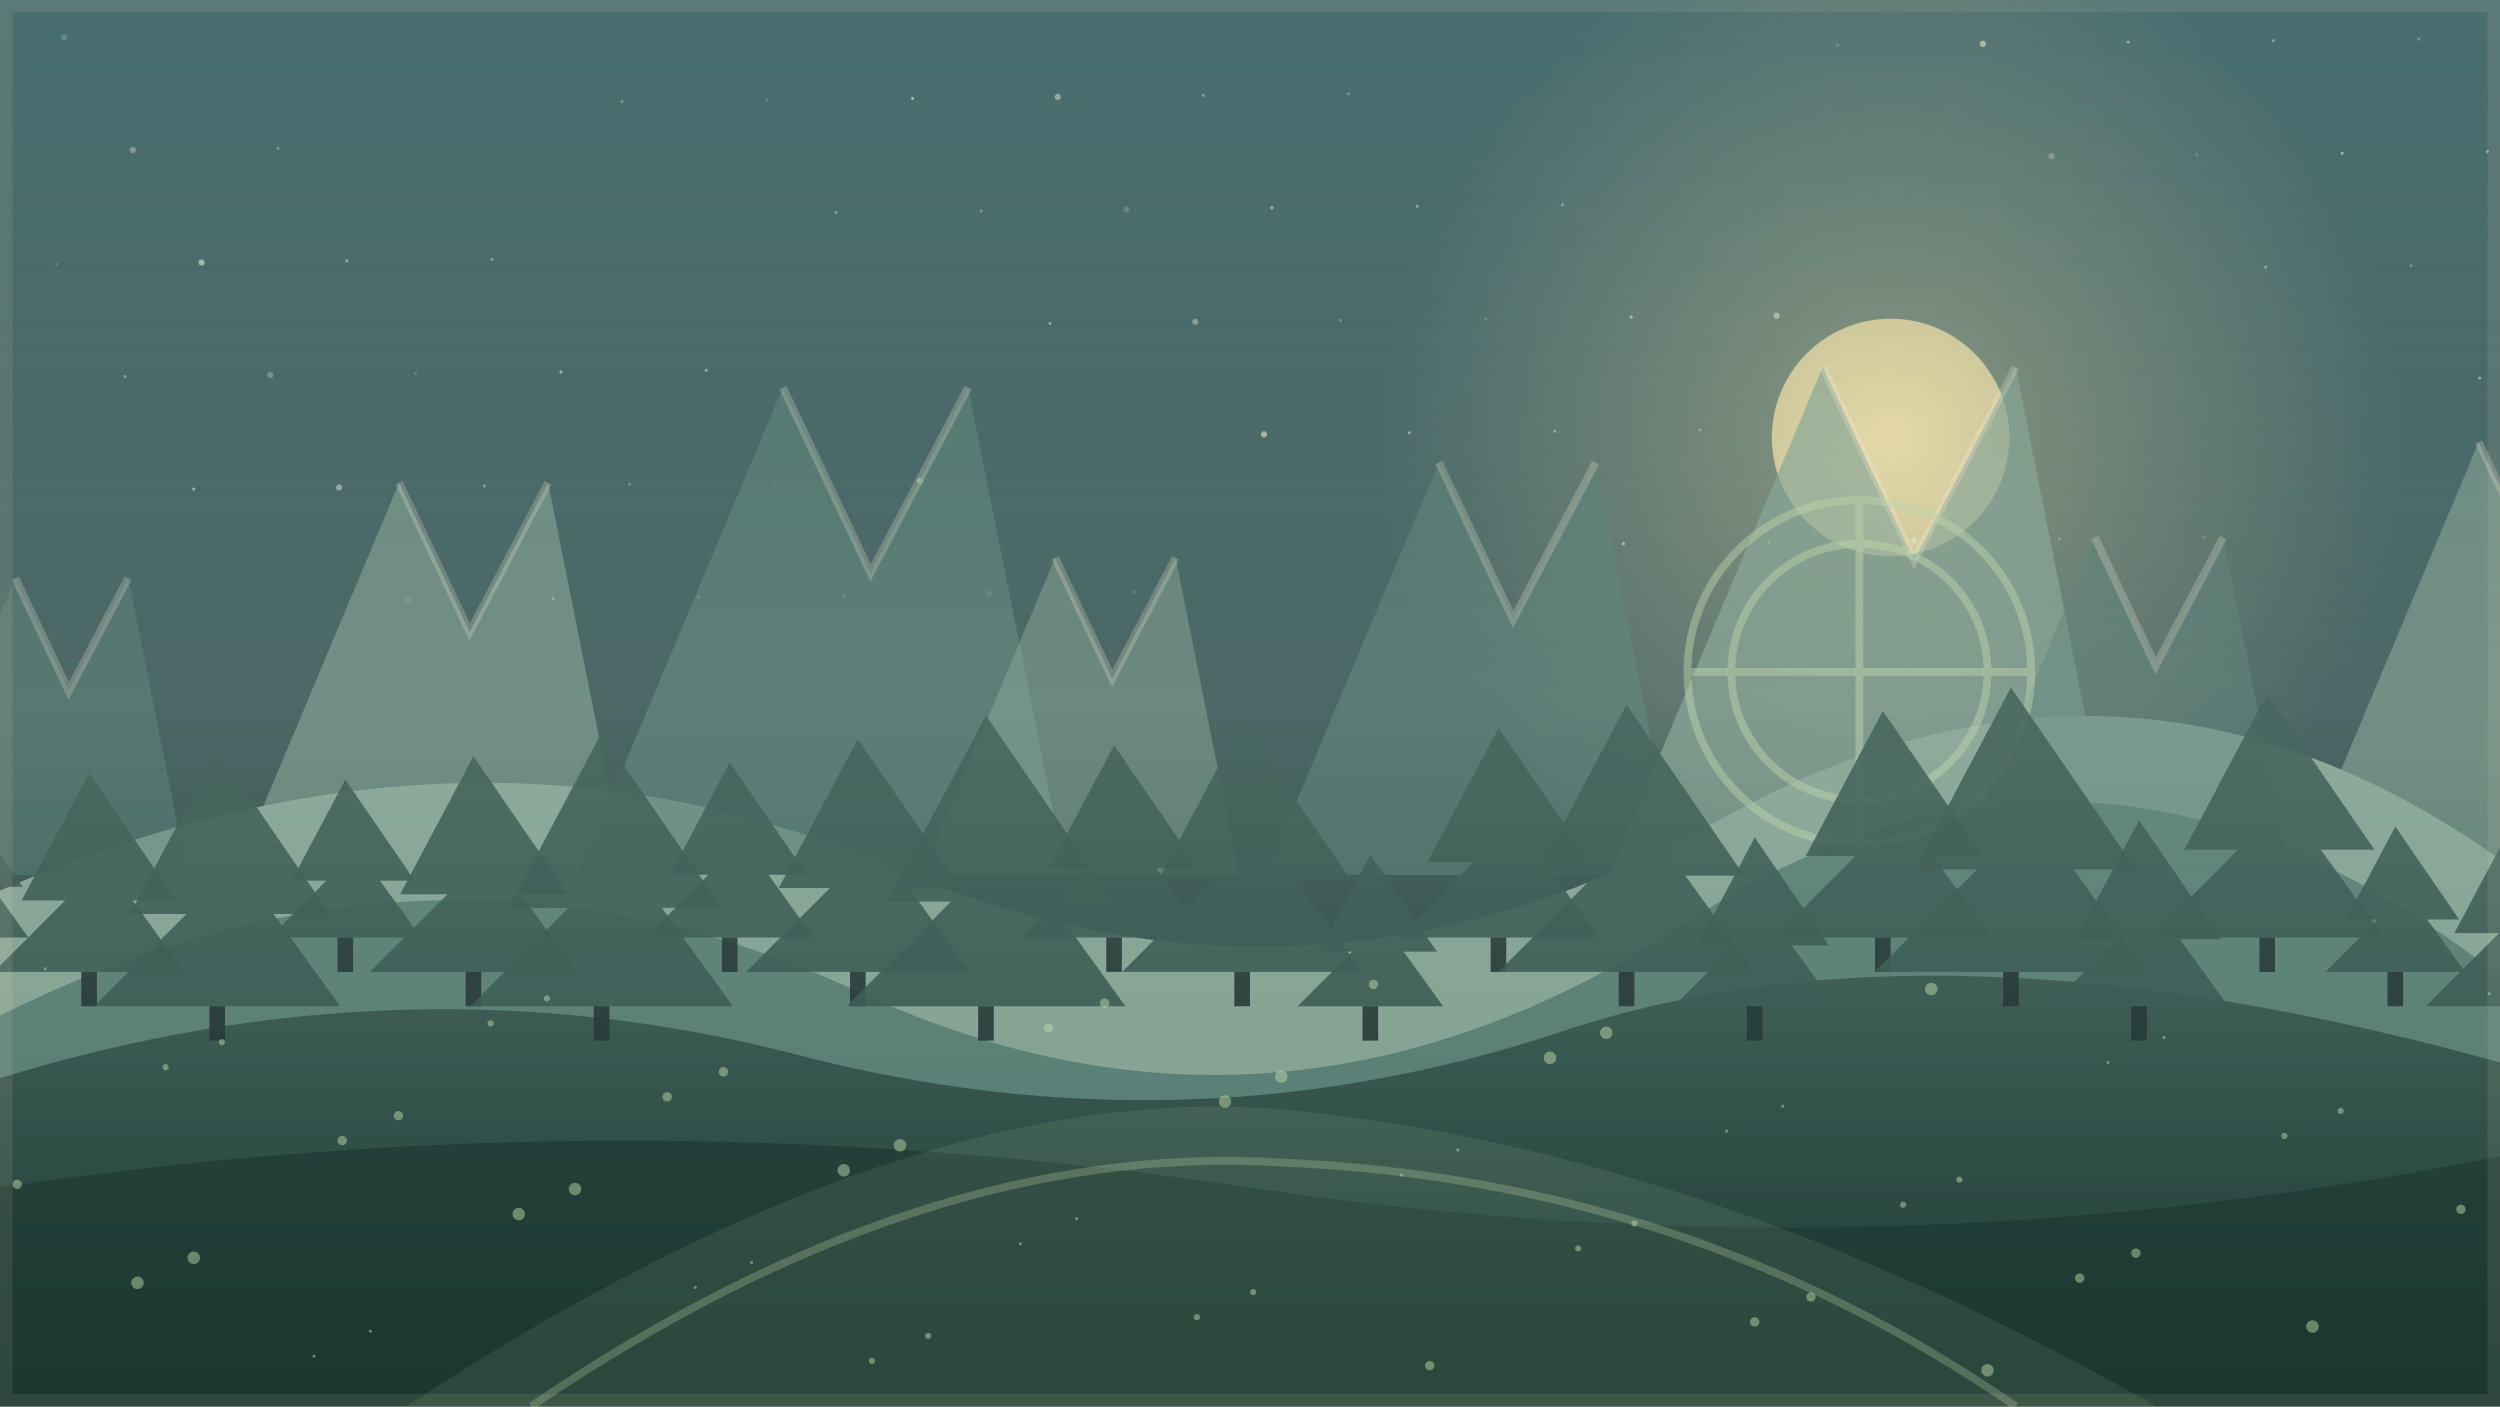
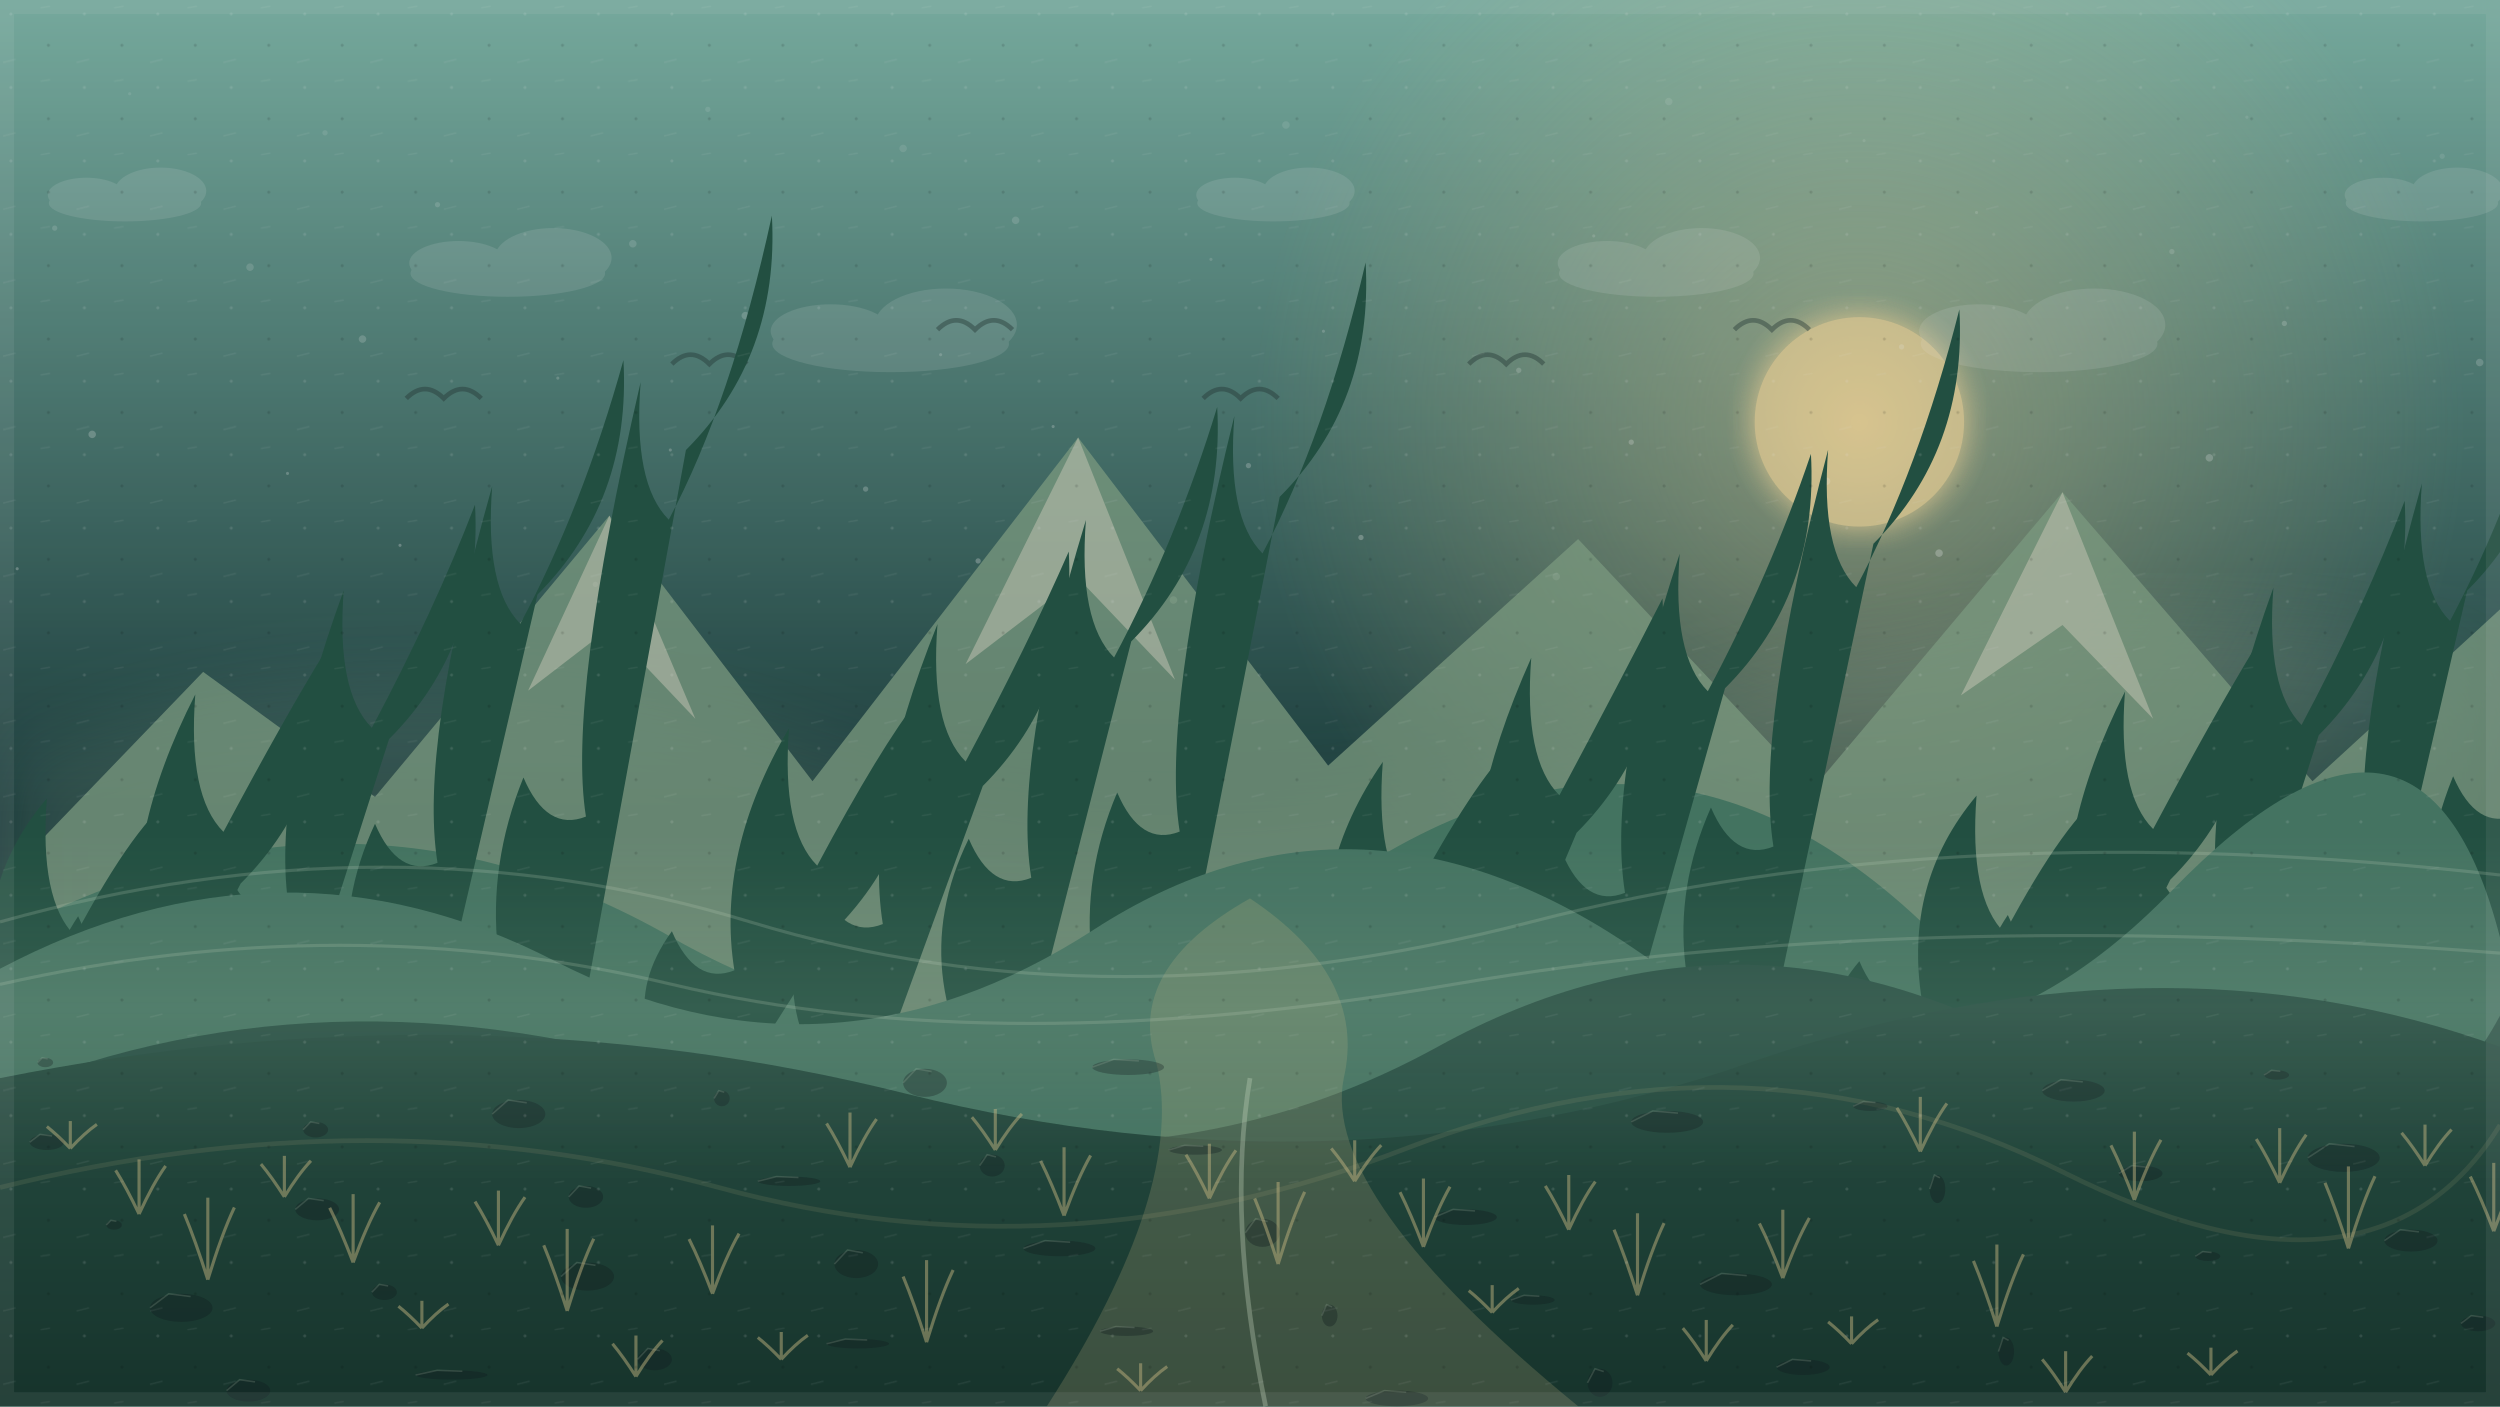
<svg xmlns="http://www.w3.org/2000/svg" viewBox="0 0 1600 900" width="1600" height="900">
  <defs>
-     <linearGradient id="sky" x2="0" y2="1">
-       <stop stop-color="#496e70" />
-       <stop offset="1" stop-color="#19362f" />
+     <linearGradient id="e5sky" x2="0" y2="1">
+       <stop stop-color="#83bcae" />
+       <stop offset=".58" stop-color="#1d4140" />
+       <stop offset="1" stop-color="#18382f" />
    </linearGradient>
-     <radialGradient id="sun">
-       <stop stop-color="#e6d7a0" stop-opacity=".9" />
-       <stop offset=".24" stop-color="#e6d7a0" stop-opacity=".3" />
-       <stop offset="1" stop-color="#e6d7a0" stop-opacity="0" />
+     <radialGradient id="e5sun">
+       <stop stop-color="#f4dca0" stop-opacity=".95" />
+       <stop offset=".22" stop-color="#f4dca0" stop-opacity=".35" />
+       <stop offset="1" stop-color="#f4dca0" stop-opacity="0" />
    </radialGradient>
-     <linearGradient id="floor" x2="0" y2="1">
-       <stop stop-color="#2e5148" />
-       <stop offset="1" stop-color="#19362f" />
+     <linearGradient id="e5ground" x2="0" y2="1">
+       <stop stop-color="#2c584b" />
+       <stop offset="1" stop-color="#18382f" />
    </linearGradient>
-     <linearGradient id="mist" x2="0" y2="1">
-       <stop stop-color="#fff" stop-opacity="0" />
-       <stop offset=".5" stop-color="#fff" stop-opacity=".13" />
-       <stop offset="1" stop-color="#fff" stop-opacity="0" />
+     <linearGradient id="e5mist" x2="0" y2="1">
+       <stop stop-color="#d9ead0" stop-opacity="0" />
+       <stop offset=".5" stop-color="#d9ead0" stop-opacity=".23" />
+       <stop offset="1" stop-color="#d9ead0" stop-opacity="0" />
    </linearGradient>
-     <filter id="blur">
-       <feGaussianBlur stdDeviation="28" />
+     <filter id="e5blur">
+       <feGaussianBlur stdDeviation="24" />
    </filter>
+     <filter id="e5glow">
+       <feGaussianBlur stdDeviation="8" result="b" />
+       <feMerge>
+         <feMergeNode in="b" />
+         <feMergeNode in="SourceGraphic" />
+       </feMerge>
+     </filter>
+     <pattern id="e5grain" width="47" height="47" patternUnits="userSpaceOnUse">
+       <circle cx="7" cy="9" r="1" fill="#fff" opacity=".13" />
+       <circle cx="31" cy="29" r="1" fill="#000" opacity=".12" />
+       <path d="M2 40l8-2M26 5l6-1" stroke="#fff" opacity=".07" />
+     </pattern>
  </defs>
-   <rect width="1600" height="900" fill="url(#sky)" />
-   <circle cx="1210" cy="280" r="330" fill="url(#sun)" />
-   <circle cx="1210" cy="280" r="76" fill="#e6d7a0" opacity=".78" />
-   <circle cx="41" cy="24" r="2" fill="#f6f1d9" opacity="0.18" />
-   <circle cx="178" cy="95" r="1" fill="#f6f1d9" opacity="0.27" />
-   <circle cx="315" cy="166" r="1" fill="#f6f1d9" opacity="0.36" />
-   <circle cx="452" cy="237" r="1" fill="#f6f1d9" opacity="0.45" />
-   <circle cx="589" cy="308" r="2" fill="#f6f1d9" opacity="0.54" />
-   <circle cx="726" cy="379" r="1" fill="#f6f1d9" opacity="0.18" />
-   <circle cx="863" cy="60" r="1" fill="#f6f1d9" opacity="0.27" />
-   <circle cx="1000" cy="131" r="1" fill="#f6f1d9" opacity="0.36" />
-   <circle cx="1137" cy="202" r="2" fill="#f6f1d9" opacity="0.45" />
-   <circle cx="1274" cy="273" r="1" fill="#f6f1d9" opacity="0.54" />
-   <circle cx="1411" cy="344" r="1" fill="#f6f1d9" opacity="0.18" />
-   <circle cx="1548" cy="25" r="1" fill="#f6f1d9" opacity="0.27" />
-   <circle cx="85" cy="96" r="2" fill="#f6f1d9" opacity="0.36" />
-   <circle cx="222" cy="167" r="1" fill="#f6f1d9" opacity="0.45" />
-   <circle cx="359" cy="238" r="1" fill="#f6f1d9" opacity="0.54" />
-   <circle cx="496" cy="309" r="1" fill="#f6f1d9" opacity="0.18" />
-   <circle cx="633" cy="380" r="2" fill="#f6f1d9" opacity="0.27" />
-   <circle cx="770" cy="61" r="1" fill="#f6f1d9" opacity="0.36" />
-   <circle cx="907" cy="132" r="1" fill="#f6f1d9" opacity="0.45" />
-   <circle cx="1044" cy="203" r="1" fill="#f6f1d9" opacity="0.54" />
-   <circle cx="1181" cy="274" r="2" fill="#f6f1d9" opacity="0.18" />
-   <circle cx="1318" cy="345" r="1" fill="#f6f1d9" opacity="0.27" />
-   <circle cx="1455" cy="26" r="1" fill="#f6f1d9" opacity="0.36" />
-   <circle cx="1592" cy="97" r="1" fill="#f6f1d9" opacity="0.45" />
-   <circle cx="129" cy="168" r="2" fill="#f6f1d9" opacity="0.54" />
-   <circle cx="266" cy="239" r="1" fill="#f6f1d9" opacity="0.18" />
-   <circle cx="403" cy="310" r="1" fill="#f6f1d9" opacity="0.27" />
-   <circle cx="540" cy="381" r="1" fill="#f6f1d9" opacity="0.36" />
-   <circle cx="677" cy="62" r="2" fill="#f6f1d9" opacity="0.45" />
-   <circle cx="814" cy="133" r="1" fill="#f6f1d9" opacity="0.54" />
-   <circle cx="951" cy="204" r="1" fill="#f6f1d9" opacity="0.18" />
-   <circle cx="1088" cy="275" r="1" fill="#f6f1d9" opacity="0.27" />
-   <circle cx="1225" cy="346" r="2" fill="#f6f1d9" opacity="0.36" />
-   <circle cx="1362" cy="27" r="1" fill="#f6f1d9" opacity="0.45" />
-   <circle cx="1499" cy="98" r="1" fill="#f6f1d9" opacity="0.54" />
-   <circle cx="36" cy="169" r="1" fill="#f6f1d9" opacity="0.18" />
-   <circle cx="173" cy="240" r="2" fill="#f6f1d9" opacity="0.27" />
-   <circle cx="310" cy="311" r="1" fill="#f6f1d9" opacity="0.36" />
-   <circle cx="447" cy="382" r="1" fill="#f6f1d9" opacity="0.45" />
-   <circle cx="584" cy="63" r="1" fill="#f6f1d9" opacity="0.54" />
-   <circle cx="721" cy="134" r="2" fill="#f6f1d9" opacity="0.18" />
-   <circle cx="858" cy="205" r="1" fill="#f6f1d9" opacity="0.27" />
-   <circle cx="995" cy="276" r="1" fill="#f6f1d9" opacity="0.36" />
-   <circle cx="1132" cy="347" r="1" fill="#f6f1d9" opacity="0.45" />
-   <circle cx="1269" cy="28" r="2" fill="#f6f1d9" opacity="0.54" />
-   <circle cx="1406" cy="99" r="1" fill="#f6f1d9" opacity="0.18" />
-   <circle cx="1543" cy="170" r="1" fill="#f6f1d9" opacity="0.27" />
-   <circle cx="80" cy="241" r="1" fill="#f6f1d9" opacity="0.36" />
-   <circle cx="217" cy="312" r="2" fill="#f6f1d9" opacity="0.45" />
-   <circle cx="354" cy="383" r="1" fill="#f6f1d9" opacity="0.54" />
-   <circle cx="491" cy="64" r="1" fill="#f6f1d9" opacity="0.18" />
-   <circle cx="628" cy="135" r="1" fill="#f6f1d9" opacity="0.27" />
-   <circle cx="765" cy="206" r="2" fill="#f6f1d9" opacity="0.36" />
-   <circle cx="902" cy="277" r="1" fill="#f6f1d9" opacity="0.45" />
-   <circle cx="1039" cy="348" r="1" fill="#f6f1d9" opacity="0.54" />
-   <circle cx="1176" cy="29" r="1" fill="#f6f1d9" opacity="0.18" />
-   <circle cx="1313" cy="100" r="2" fill="#f6f1d9" opacity="0.27" />
-   <circle cx="1450" cy="171" r="1" fill="#f6f1d9" opacity="0.36" />
-   <circle cx="1587" cy="242" r="1" fill="#f6f1d9" opacity="0.45" />
-   <circle cx="124" cy="313" r="1" fill="#f6f1d9" opacity="0.54" />
-   <circle cx="261" cy="384" r="2" fill="#f6f1d9" opacity="0.18" />
-   <circle cx="398" cy="65" r="1" fill="#f6f1d9" opacity="0.27" />
-   <circle cx="535" cy="136" r="1" fill="#f6f1d9" opacity="0.36" />
-   <circle cx="672" cy="207" r="1" fill="#f6f1d9" opacity="0.45" />
-   <circle cx="809" cy="278" r="2" fill="#f6f1d9" opacity="0.54" />
-   <path d="M0 570Q300 440 570 555T1100 525T1600 550V900H0Z" fill="#7d9e8d" />
-   <path d="M-70 560l79.8-190 34.2 72.2 38-72.2 38 190z" fill="#4e786c" opacity="0.48" />
-   <path d="M9.8 370l34.2 72.2 38-72.2" fill="none" stroke="#fff2d5" stroke-opacity=".22" stroke-width="5" />
-   <path d="M150 560l105.42-251 45.18 95.38 50.2-95.38 50.2 251z" fill="#7d9e8d" opacity="0.58" />
-   <path d="M255.42 309l45.18 95.38 50.2-95.38" fill="none" stroke="#fff2d5" stroke-opacity=".22" stroke-width="5" />
-   <path d="M370 560l131.04-312 56.16 118.56 62.4-118.56 62.4 312z" fill="#4e786c" opacity="0.68" />
-   <path d="M501.04 248l56.16 118.56 62.4-118.56" fill="none" stroke="#fff2d5" stroke-opacity=".22" stroke-width="5" />
-   <path d="M590 560l85.26-203 36.54 77.14 40.6-77.14 40.6 203z" fill="#7d9e8d" opacity="0.48" />
-   <path d="M675.26 357l36.54 77.14 40.6-77.14" fill="none" stroke="#fff2d5" stroke-opacity=".22" stroke-width="5" />
-   <path d="M810 560l110.88-264 47.52 100.32 52.8-100.32 52.8 264z" fill="#4e786c" opacity="0.58" />
-   <path d="M920.88 296l47.52 100.32 52.8-100.32" fill="none" stroke="#fff2d5" stroke-opacity=".22" stroke-width="5" />
-   <path d="M1030 560l136.5-325 58.5 123.5 65-123.5 65 325z" fill="#7d9e8d" opacity="0.68" />
-   <path d="M1166.5 235l58.5 123.5 65-123.5" fill="none" stroke="#fff2d5" stroke-opacity=".22" stroke-width="5" />
-   <path d="M1250 560l90.72-216 38.88 82.08 43.2-82.08 43.2 216z" fill="#4e786c" opacity="0.48" />
-   <path d="M1340.72 344l38.88 82.08 43.2-82.08" fill="none" stroke="#fff2d5" stroke-opacity=".22" stroke-width="5" />
-   <path d="M1470 560l116.34-277 49.86 105.26 55.4-105.26 55.4 277z" fill="#7d9e8d" opacity="0.58" />
-   <path d="M1586.34 283l49.86 105.26 55.4-105.26" fill="none" stroke="#fff2d5" stroke-opacity=".22" stroke-width="5" />
-   <path d="M1690 560l141.96-338 60.84 128.44 67.6-128.44 67.6 338z" fill="#4e786c" opacity="0.68" />
-   <path d="M1831.96 222l60.84 128.44 67.6-128.44" fill="none" stroke="#fff2d5" stroke-opacity=".22" stroke-width="5" />
-   <path d="M0 650Q280 510 550 635T1080 590T1600 625V900H0Z" fill="#4e786c" opacity=".95" />
-   <g stroke="#b9d1a1" stroke-width="5" fill="none" opacity=".45">
-     <circle cx="1190" cy="430" r="110" />
-     <circle cx="1190" cy="430" r="82" />
-     <path d="M1080 430h220M1190 320v220" />
-   </g>
-   <path d="M0 690Q260 610 510 675T1000 660T1600 680V900H0Z" fill="url(#floor)" />
-   <g transform="translate(-25 600)" fill="#2e5148" opacity=".9">
-     <path d="M0 -90L-30.6 -32.4h19.8L-43.2 0h86.4L19.8 -32.4h19.8z" />
-     <path d="M-5 0h10v22H-5z" fill="#172c2a" />
-   </g>
-   <g transform="translate(57 622)" fill="#2e5148" opacity=".9">
-     <path d="M0 -127L-43.18 -45.72h27.94L-60.96 0h121.92L27.94 -45.72h27.94z" />
-     <path d="M-5 0h10v22H-5z" fill="#172c2a" />
-   </g>
-   <g transform="translate(139 644)" fill="#2e5148" opacity=".9">
-     <path d="M0 -164L-55.76 -59.04h36.08L-78.72 0h157.44L36.08 -59.04h36.08z" />
-     <path d="M-5 0h10v22H-5z" fill="#172c2a" />
-   </g>
-   <g transform="translate(221 600)" fill="#2e5148" opacity=".9">
-     <path d="M0 -101L-34.34 -36.36h22.22L-48.48 0h96.96L22.22 -36.36h22.22z" />
-     <path d="M-5 0h10v22H-5z" fill="#172c2a" />
-   </g>
-   <g transform="translate(303 622)" fill="#2e5148" opacity=".9">
-     <path d="M0 -138L-46.92 -49.68h30.36L-66.24 0h132.48L30.36 -49.68h30.36z" />
-     <path d="M-5 0h10v22H-5z" fill="#172c2a" />
-   </g>
-   <g transform="translate(385 644)" fill="#2e5148" opacity=".9">
-     <path d="M0 -175L-59.5 -63h38.5L-84 0h168L38.5 -63h38.5z" />
-     <path d="M-5 0h10v22H-5z" fill="#172c2a" />
-   </g>
-   <g transform="translate(467 600)" fill="#2e5148" opacity=".9">
-     <path d="M0 -112L-38.08 -40.32h24.64L-53.76 0h107.52L24.64 -40.32h24.64z" />
-     <path d="M-5 0h10v22H-5z" fill="#172c2a" />
-   </g>
-   <g transform="translate(549 622)" fill="#2e5148" opacity=".9">
-     <path d="M0 -149L-50.66 -53.64h32.78L-71.52 0h143.04L32.78 -53.64h32.78z" />
-     <path d="M-5 0h10v22H-5z" fill="#172c2a" />
-   </g>
-   <g transform="translate(631 644)" fill="#2e5148" opacity=".9">
-     <path d="M0 -186L-63.24 -66.96h40.92L-89.28 0h178.56L40.92 -66.96h40.92z" />
-     <path d="M-5 0h10v22H-5z" fill="#172c2a" />
-   </g>
-   <g transform="translate(713 600)" fill="#2e5148" opacity=".9">
-     <path d="M0 -123L-41.82 -44.28h27.06L-59.04 0h118.08L27.06 -44.28h27.06z" />
-     <path d="M-5 0h10v22H-5z" fill="#172c2a" />
-   </g>
-   <g transform="translate(795 622)" fill="#2e5148" opacity=".9">
-     <path d="M0 -160L-54.4 -57.6h35.2L-76.8 0h153.6L35.2 -57.6h35.2z" />
-     <path d="M-5 0h10v22H-5z" fill="#172c2a" />
-   </g>
-   <g transform="translate(877 644)" fill="#2e5148" opacity=".9">
-     <path d="M0 -97L-32.98 -34.92h21.34L-46.56 0h93.12L21.34 -34.92h21.34z" />
-     <path d="M-5 0h10v22H-5z" fill="#172c2a" />
-   </g>
-   <g transform="translate(959 600)" fill="#2e5148" opacity=".9">
-     <path d="M0 -134L-45.56 -48.24h29.48L-64.32 0h128.64L29.48 -48.24h29.48z" />
-     <path d="M-5 0h10v22H-5z" fill="#172c2a" />
-   </g>
-   <g transform="translate(1041 622)" fill="#2e5148" opacity=".9">
-     <path d="M0 -171L-58.14 -61.56h37.62L-82.08 0h164.16L37.62 -61.56h37.62z" />
-     <path d="M-5 0h10v22H-5z" fill="#172c2a" />
-   </g>
-   <g transform="translate(1123 644)" fill="#2e5148" opacity=".9">
-     <path d="M0 -108L-36.72 -38.88h23.76L-51.84 0h103.68L23.76 -38.88h23.76z" />
-     <path d="M-5 0h10v22H-5z" fill="#172c2a" />
-   </g>
-   <g transform="translate(1205 600)" fill="#2e5148" opacity=".9">
-     <path d="M0 -145L-49.3 -52.2h31.9L-69.6 0h139.2L31.9 -52.2h31.9z" />
-     <path d="M-5 0h10v22H-5z" fill="#172c2a" />
-   </g>
-   <g transform="translate(1287 622)" fill="#2e5148" opacity=".9">
-     <path d="M0 -182L-61.88 -65.52h40.04L-87.36 0h174.72L40.04 -65.52h40.04z" />
-     <path d="M-5 0h10v22H-5z" fill="#172c2a" />
-   </g>
-   <g transform="translate(1369 644)" fill="#2e5148" opacity=".9">
-     <path d="M0 -119L-40.46 -42.84h26.18L-57.12 0h114.24L26.18 -42.84h26.18z" />
-     <path d="M-5 0h10v22H-5z" fill="#172c2a" />
-   </g>
-   <g transform="translate(1451 600)" fill="#2e5148" opacity=".9">
-     <path d="M0 -156L-53.04 -56.16h34.32L-74.88 0h149.76L34.32 -56.16h34.32z" />
-     <path d="M-5 0h10v22H-5z" fill="#172c2a" />
-   </g>
-   <g transform="translate(1533 622)" fill="#2e5148" opacity=".9">
-     <path d="M0 -93L-31.62 -33.48h20.46L-44.64 0h89.28L20.46 -33.48h20.46z" />
-     <path d="M-5 0h10v22H-5z" fill="#172c2a" />
-   </g>
-   <g transform="translate(1615 644)" fill="#2e5148" opacity=".9">
-     <path d="M0 -130L-44.2 -46.8h28.6L-62.4 0h124.8L28.6 -46.8h28.6z" />
-     <path d="M-5 0h10v22H-5z" fill="#172c2a" />
-   </g>
-   <g transform="translate(1697 600)" fill="#2e5148" opacity=".9">
-     <path d="M0 -167L-56.78 -60.12h36.74L-80.16 0h160.32L36.74 -60.12h36.74z" />
-     <path d="M-5 0h10v22H-5z" fill="#172c2a" />
-   </g>
-   <path d="M0 760Q400 700 800 760T1600 740V900H0Z" fill="#19362f" />
-   <path d="M260 900Q580 690 820 710Q1090 735 1380 900Z" fill="#b9d1a1" opacity=".11" />
-   <path d="M340 900Q590 730 820 744Q1080 755 1290 900" fill="none" stroke="#b9d1a1" stroke-opacity=".28" stroke-width="5" />
-   <g fill="#b9d1a1" opacity=".5">
-     <circle cx="29" cy="620" r="1" />
-     <circle cx="142" cy="667" r="2" />
-     <circle cx="255" cy="714" r="3" />
-     <circle cx="368" cy="761" r="4" />
-     <circle cx="481" cy="808" r="1" />
-     <circle cx="594" cy="855" r="2" />
-     <circle cx="707" cy="642" r="3" />
-     <circle cx="820" cy="689" r="4" />
-     <circle cx="933" cy="736" r="1" />
-     <circle cx="1046" cy="783" r="2" />
-     <circle cx="1159" cy="830" r="3" />
-     <circle cx="1272" cy="877" r="4" />
-     <circle cx="1385" cy="664" r="1" />
-     <circle cx="1498" cy="711" r="2" />
-     <circle cx="11" cy="758" r="3" />
-     <circle cx="124" cy="805" r="4" />
-     <circle cx="237" cy="852" r="1" />
-     <circle cx="350" cy="639" r="2" />
-     <circle cx="463" cy="686" r="3" />
-     <circle cx="576" cy="733" r="4" />
-     <circle cx="689" cy="780" r="1" />
-     <circle cx="802" cy="827" r="2" />
-     <circle cx="915" cy="874" r="3" />
-     <circle cx="1028" cy="661" r="4" />
-     <circle cx="1141" cy="708" r="1" />
-     <circle cx="1254" cy="755" r="2" />
-     <circle cx="1367" cy="802" r="3" />
-     <circle cx="1480" cy="849" r="4" />
-     <circle cx="1593" cy="636" r="1" />
-     <circle cx="106" cy="683" r="2" />
-     <circle cx="219" cy="730" r="3" />
-     <circle cx="332" cy="777" r="4" />
-     <circle cx="445" cy="824" r="1" />
-     <circle cx="558" cy="871" r="2" />
-     <circle cx="671" cy="658" r="3" />
-     <circle cx="784" cy="705" r="4" />
-     <circle cx="897" cy="752" r="1" />
-     <circle cx="1010" cy="799" r="2" />
-     <circle cx="1123" cy="846" r="3" />
-     <circle cx="1236" cy="633" r="4" />
-     <circle cx="1349" cy="680" r="1" />
-     <circle cx="1462" cy="727" r="2" />
-     <circle cx="1575" cy="774" r="3" />
-     <circle cx="88" cy="821" r="4" />
-     <circle cx="201" cy="868" r="1" />
-     <circle cx="314" cy="655" r="2" />
-     <circle cx="427" cy="702" r="3" />
-     <circle cx="540" cy="749" r="4" />
-     <circle cx="653" cy="796" r="1" />
-     <circle cx="766" cy="843" r="2" />
-     <circle cx="879" cy="630" r="3" />
-     <circle cx="992" cy="677" r="4" />
-     <circle cx="1105" cy="724" r="1" />
-     <circle cx="1218" cy="771" r="2" />
-     <circle cx="1331" cy="818" r="3" />
-   </g>
-   <rect width="1600" height="900" fill="url(#mist)" />
-   <path d="M0 0H1600V900H0Z" fill="none" stroke="#f2dfbd" stroke-opacity=".1" stroke-width="16" />
+   <rect width="1600" height="900" fill="url(#e5sky)" />
+   <circle cx="1190" cy="270" r="390" fill="url(#e5sun)" />
+   <circle cx="1190" cy="270" r="67" fill="#f4dca0" opacity=".78" filter="url(#e5glow)" />
+   <g transform="translate(80 130) scale(0.65)" fill="#fff" opacity=".13">
+     <ellipse cx="0" cy="0" rx="75" ry="18" />
+     <ellipse cx="35" cy="-12" rx="45" ry="23" />
+     <ellipse cx="-38" cy="-8" rx="38" ry="17" />
+   </g>
+   <g transform="translate(325 175) scale(0.83)" fill="#fff" opacity=".13">
+     <ellipse cx="0" cy="0" rx="75" ry="18" />
+     <ellipse cx="35" cy="-12" rx="45" ry="23" />
+     <ellipse cx="-38" cy="-8" rx="38" ry="17" />
+   </g>
+   <g transform="translate(570 220) scale(1.01)" fill="#fff" opacity=".13">
+     <ellipse cx="0" cy="0" rx="75" ry="18" />
+     <ellipse cx="35" cy="-12" rx="45" ry="23" />
+     <ellipse cx="-38" cy="-8" rx="38" ry="17" />
+   </g>
+   <g transform="translate(815 130) scale(0.65)" fill="#fff" opacity=".13">
+     <ellipse cx="0" cy="0" rx="75" ry="18" />
+     <ellipse cx="35" cy="-12" rx="45" ry="23" />
+     <ellipse cx="-38" cy="-8" rx="38" ry="17" />
+   </g>
+   <g transform="translate(1060 175) scale(0.83)" fill="#fff" opacity=".13">
+     <ellipse cx="0" cy="0" rx="75" ry="18" />
+     <ellipse cx="35" cy="-12" rx="45" ry="23" />
+     <ellipse cx="-38" cy="-8" rx="38" ry="17" />
+   </g>
+   <g transform="translate(1305 220) scale(1.01)" fill="#fff" opacity=".13">
+     <ellipse cx="0" cy="0" rx="75" ry="18" />
+     <ellipse cx="35" cy="-12" rx="45" ry="23" />
+     <ellipse cx="-38" cy="-8" rx="38" ry="17" />
+   </g>
+   <g transform="translate(1550 130) scale(0.65)" fill="#fff" opacity=".13">
+     <ellipse cx="0" cy="0" rx="75" ry="18" />
+     <ellipse cx="35" cy="-12" rx="45" ry="23" />
+     <ellipse cx="-38" cy="-8" rx="38" ry="17" />
+   </g>
+   <circle cx="83" cy="60" r="1" fill="#fff" opacity="0.12" />
+   <circle cx="280" cy="131" r="1.7" fill="#fff" opacity="0.165" />
+   <circle cx="477" cy="202" r="2.4" fill="#fff" opacity="0.21" />
+   <circle cx="674" cy="273" r="1" fill="#fff" opacity="0.255" />
+   <circle cx="871" cy="344" r="1.7" fill="#fff" opacity="0.3" />
+   <circle cx="1068" cy="65" r="2.4" fill="#fff" opacity="0.12" />
+   <circle cx="1265" cy="136" r="1" fill="#fff" opacity="0.165" />
+   <circle cx="1462" cy="207" r="1.7" fill="#fff" opacity="0.21" />
+   <circle cx="59" cy="278" r="2.4" fill="#fff" opacity="0.255" />
+   <circle cx="256" cy="349" r="1" fill="#fff" opacity="0.3" />
+   <circle cx="453" cy="70" r="1.7" fill="#fff" opacity="0.12" />
+   <circle cx="650" cy="141" r="2.4" fill="#fff" opacity="0.165" />
+   <circle cx="847" cy="212" r="1" fill="#fff" opacity="0.21" />
+   <circle cx="1044" cy="283" r="1.7" fill="#fff" opacity="0.255" />
+   <circle cx="1241" cy="354" r="2.4" fill="#fff" opacity="0.3" />
+   <circle cx="1438" cy="75" r="1" fill="#fff" opacity="0.12" />
+   <circle cx="35" cy="146" r="1.7" fill="#fff" opacity="0.165" />
+   <circle cx="232" cy="217" r="2.4" fill="#fff" opacity="0.21" />
+   <circle cx="429" cy="288" r="1" fill="#fff" opacity="0.255" />
+   <circle cx="626" cy="359" r="1.7" fill="#fff" opacity="0.3" />
+   <circle cx="823" cy="80" r="2.4" fill="#fff" opacity="0.12" />
+   <circle cx="1020" cy="151" r="1" fill="#fff" opacity="0.165" />
+   <circle cx="1217" cy="222" r="1.7" fill="#fff" opacity="0.21" />
+   <circle cx="1414" cy="293" r="2.4" fill="#fff" opacity="0.255" />
+   <circle cx="11" cy="364" r="1" fill="#fff" opacity="0.3" />
+   <circle cx="208" cy="85" r="1.7" fill="#fff" opacity="0.12" />
+   <circle cx="405" cy="156" r="2.4" fill="#fff" opacity="0.165" />
+   <circle cx="602" cy="227" r="1" fill="#fff" opacity="0.21" />
+   <circle cx="799" cy="298" r="1.7" fill="#fff" opacity="0.255" />
+   <circle cx="996" cy="369" r="2.4" fill="#fff" opacity="0.3" />
+   <circle cx="1193" cy="90" r="1" fill="#fff" opacity="0.12" />
+   <circle cx="1390" cy="161" r="1.7" fill="#fff" opacity="0.165" />
+   <circle cx="1587" cy="232" r="2.4" fill="#fff" opacity="0.21" />
+   <circle cx="184" cy="303" r="1" fill="#fff" opacity="0.255" />
+   <circle cx="381" cy="374" r="1.7" fill="#fff" opacity="0.3" />
+   <circle cx="578" cy="95" r="2.4" fill="#fff" opacity="0.12" />
+   <circle cx="775" cy="166" r="1" fill="#fff" opacity="0.165" />
+   <circle cx="972" cy="237" r="1.7" fill="#fff" opacity="0.21" />
+   <circle cx="1169" cy="308" r="2.4" fill="#fff" opacity="0.255" />
+   <circle cx="1366" cy="379" r="1" fill="#fff" opacity="0.3" />
+   <circle cx="1563" cy="100" r="1.7" fill="#fff" opacity="0.12" />
+   <circle cx="160" cy="171" r="2.4" fill="#fff" opacity="0.165" />
+   <circle cx="357" cy="242" r="1" fill="#fff" opacity="0.21" />
+   <circle cx="554" cy="313" r="1.7" fill="#fff" opacity="0.255" />
+   <circle cx="751" cy="384" r="2.4" fill="#fff" opacity="0.3" />
+   <path d="M260 255q12 -12 24 0q12 -12 24 0" fill="none" stroke="#263a38" stroke-width="3" opacity=".42" />
+   <path d="M430 233q12 -12 24 0q12 -12 24 0" fill="none" stroke="#263a38" stroke-width="3" opacity=".42" />
+   <path d="M600 211q12 -12 24 0q12 -12 24 0" fill="none" stroke="#263a38" stroke-width="3" opacity=".42" />
+   <path d="M770 255q12 -12 24 0q12 -12 24 0" fill="none" stroke="#263a38" stroke-width="3" opacity=".42" />
+   <path d="M940 233q12 -12 24 0q12 -12 24 0" fill="none" stroke="#263a38" stroke-width="3" opacity=".42" />
+   <path d="M1110 211q12 -12 24 0q12 -12 24 0" fill="none" stroke="#263a38" stroke-width="3" opacity=".42" />
+   <path d="M0 490Q260 390 520 480T1050 460T1600 430V690H0Z" fill="#d9ead0" opacity=".12" filter="url(#e5blur)" />
+   <path d="M0 565L130 430 240 510 390 330 520 500 690 280 850 490 1010 345 1160 505 1320 315 1480 500 1600 390V900H0Z" fill="#8aab8e" opacity=".74" />
+   <path d="M390 330l-52 112 52-40 55 58-55-130M690 280l-72 145 72-55 62 65-62-155M1320 315l-65 130 65-45 58 60-58-145" fill="#f4ead8" opacity=".42" />
+   <g>
+     <path d="M0 600Q220 480 430 600T850 570T1240 600T1600 540V900H0Z" fill="#4b806b" />
+     <g fill="#255747">
+       <path d="M-20 720q-70 -52 -25 -104q15 35 40 25q-12 -75 35 -130q-5 65 18 88q40 -75 66 -91q5 90 -55 150z" />
+       <path d="M75 720q-70 -66.8 -25 -133.6q15 35 40 25q-12 -75 35 -167q-5 65 18 88q40 -75 66 -116.9q5 90 -55 150z" />
+       <path d="M170 720q-70 -81.6 -25 -163.2q15 35 40 25q-12 -75 35 -204q-5 65 18 88q40 -75 66 -142.8q5 90 -55 150z" />
+       <path d="M265 720q-70 -96.4 -25 -192.8q15 35 40 25q-12 -75 35 -241q-5 65 18 88q40 -75 66 -168.7q5 90 -55 150z" />
+       <path d="M360 720q-70 -111.2 -25 -222.4q15 35 40 25q-12 -75 35 -278q-5 65 18 88q40 -75 66 -194.6q5 90 -55 150z" />
+       <path d="M455 720q-70 -62 -25 -124q15 35 40 25q-12 -75 35 -155q-5 65 18 88q40 -75 66 -108.5q5 90 -55 150z" />
+       <path d="M550 720q-70 -76.8 -25 -153.6q15 35 40 25q-12 -75 35 -192q-5 65 18 88q40 -75 66 -134.4q5 90 -55 150z" />
+       <path d="M645 720q-70 -91.6 -25 -183.2q15 35 40 25q-12 -75 35 -229q-5 65 18 88q40 -75 66 -160.3q5 90 -55 150z" />
+       <path d="M740 720q-70 -106.4 -25 -212.8q15 35 40 25q-12 -75 35 -266q-5 65 18 88q40 -75 66 -186.2q5 90 -55 150z" />
+       <path d="M835 720q-70 -57.2 -25 -114.4q15 35 40 25q-12 -75 35 -143q-5 65 18 88q40 -75 66 -100.1q5 90 -55 150z" />
+       <path d="M930 720q-70 -72 -25 -144q15 35 40 25q-12 -75 35 -180q-5 65 18 88q40 -75 66 -126q5 90 -55 150z" />
+       <path d="M1025 720q-70 -86.8 -25 -173.6q15 35 40 25q-12 -75 35 -217q-5 65 18 88q40 -75 66 -151.9q5 90 -55 150z" />
+       <path d="M1120 720q-70 -101.6 -25 -203.2q15 35 40 25q-12 -75 35 -254q-5 65 18 88q40 -75 66 -177.8q5 90 -55 150z" />
+       <path d="M1215 720q-70 -52.4 -25 -104.8q15 35 40 25q-12 -75 35 -131q-5 65 18 88q40 -75 66 -91.7q5 90 -55 150z" />
+       <path d="M1310 720q-70 -67.2 -25 -134.4q15 35 40 25q-12 -75 35 -168q-5 65 18 88q40 -75 66 -117.6q5 90 -55 150z" />
+       <path d="M1405 720q-70 -82 -25 -164q15 35 40 25q-12 -75 35 -205q-5 65 18 88q40 -75 66 -143.5q5 90 -55 150z" />
+       <path d="M1500 720q-70 -96.8 -25 -193.6q15 35 40 25q-12 -75 35 -242q-5 65 18 88q40 -75 66 -169.4q5 90 -55 150z" />
+       <path d="M1595 720q-70 -111.6 -25 -223.2q15 35 40 25q-12 -75 35 -279q-5 65 18 88q40 -75 66 -195.3q5 90 -55 150z" />
+       <path d="M1690 720q-70 -62.4 -25 -124.8q15 35 40 25q-12 -75 35 -156q-5 65 18 88q40 -75 66 -109.2q5 90 -55 150z" />
+     </g>
+   </g>
+   <path d="M0 620Q180 525 355 615T700 595T1050 610T1390 570T1600 600V900H0Z" fill="#4c806c" />
+   <path d="M0 700Q220 610 470 695T920 670T1320 680T1600 650V900H0Z" fill="#2c584b" />
+   <path d="M0 690Q300 630 580 700T1120 680T1600 670V900H0Z" fill="url(#e5ground)" />
+   <path d="M670 900Q760 760 740 680Q720 620 800 575Q875 625 860 690Q845 765 1010 900Z" fill="#d5c68c" opacity=".22" />
+   <path d="M810 900Q785 780 800 690" stroke="#d9ead0" stroke-width="3" opacity=".35" fill="none" />
+   <path d="M0 760Q240 700 460 760T900 735T1320 750T1600 720" fill="none" stroke="#d5c68c" stroke-opacity=".13" stroke-width="3" />
+   <ellipse cx="29" cy="680" rx="5" ry="3" fill="#101c20" opacity=".35" />
+   <path d="M24 680l3 -3l3.5 0.6" stroke="#d9ead0" opacity=".18" fill="none" />
+   <ellipse cx="202" cy="723" rx="8" ry="5" fill="#101c20" opacity=".35" />
+   <path d="M194 723l4.8 -5l5.6 1" stroke="#d9ead0" opacity=".18" fill="none" />
+   <ellipse cx="375" cy="766" rx="11" ry="7" fill="#101c20" opacity=".35" />
+   <path d="M364 766l6.6 -7l7.7 1.4" stroke="#d9ead0" opacity=".18" fill="none" />
+   <ellipse cx="548" cy="809" rx="14" ry="9" fill="#101c20" opacity=".35" />
+   <path d="M534 809l8.4 -9l9.8 1.8" stroke="#d9ead0" opacity=".18" fill="none" />
+   <ellipse cx="721" cy="852" rx="17" ry="3" fill="#101c20" opacity=".35" />
+   <path d="M704 852l10.2 -3l11.9 0.6" stroke="#d9ead0" opacity=".18" fill="none" />
+   <ellipse cx="894" cy="895" rx="20" ry="5" fill="#101c20" opacity=".35" />
+   <path d="M874 895l12 -5l14 1" stroke="#d9ead0" opacity=".18" fill="none" />
+   <ellipse cx="1067" cy="718" rx="23" ry="7" fill="#101c20" opacity=".35" />
+   <path d="M1044 718l13.8 -7l16.1 1.4" stroke="#d9ead0" opacity=".18" fill="none" />
+   <ellipse cx="1240" cy="761" rx="5" ry="9" fill="#101c20" opacity=".35" />
+   <path d="M1235 761l3 -9l3.5 1.8" stroke="#d9ead0" opacity=".18" fill="none" />
+   <ellipse cx="1413" cy="804" rx="8" ry="3" fill="#101c20" opacity=".35" />
+   <path d="M1405 804l4.8 -3l5.6 0.6" stroke="#d9ead0" opacity=".18" fill="none" />
+   <ellipse cx="1586" cy="847" rx="11" ry="5" fill="#101c20" opacity=".35" />
+   <path d="M1575 847l6.6 -5l7.7 1" stroke="#d9ead0" opacity=".18" fill="none" />
+   <ellipse cx="159" cy="890" rx="14" ry="7" fill="#101c20" opacity=".35" />
+   <path d="M145 890l8.4 -7l9.8 1.4" stroke="#d9ead0" opacity=".18" fill="none" />
+   <ellipse cx="332" cy="713" rx="17" ry="9" fill="#101c20" opacity=".35" />
+   <path d="M315 713l10.2 -9l11.9 1.8" stroke="#d9ead0" opacity=".18" fill="none" />
+   <ellipse cx="505" cy="756" rx="20" ry="3" fill="#101c20" opacity=".35" />
+   <path d="M485 756l12 -3l14 0.6" stroke="#d9ead0" opacity=".18" fill="none" />
+   <ellipse cx="678" cy="799" rx="23" ry="5" fill="#101c20" opacity=".35" />
+   <path d="M655 799l13.8 -5l16.1 1" stroke="#d9ead0" opacity=".18" fill="none" />
+   <ellipse cx="851" cy="842" rx="5" ry="7" fill="#101c20" opacity=".35" />
+   <path d="M846 842l3 -7l3.5 1.4" stroke="#d9ead0" opacity=".18" fill="none" />
+   <ellipse cx="1024" cy="885" rx="8" ry="9" fill="#101c20" opacity=".35" />
+   <path d="M1016 885l4.8 -9l5.6 1.8" stroke="#d9ead0" opacity=".18" fill="none" />
+   <ellipse cx="1197" cy="708" rx="11" ry="3" fill="#101c20" opacity=".35" />
+   <path d="M1186 708l6.6 -3l7.7 0.6" stroke="#d9ead0" opacity=".18" fill="none" />
+   <ellipse cx="1370" cy="751" rx="14" ry="5" fill="#101c20" opacity=".35" />
+   <path d="M1356 751l8.4 -5l9.8 1" stroke="#d9ead0" opacity=".18" fill="none" />
+   <ellipse cx="1543" cy="794" rx="17" ry="7" fill="#101c20" opacity=".35" />
+   <path d="M1526 794l10.2 -7l11.9 1.4" stroke="#d9ead0" opacity=".18" fill="none" />
+   <ellipse cx="116" cy="837" rx="20" ry="9" fill="#101c20" opacity=".35" />
+   <path d="M96 837l12 -9l14 1.8" stroke="#d9ead0" opacity=".18" fill="none" />
+   <ellipse cx="289" cy="880" rx="23" ry="3" fill="#101c20" opacity=".35" />
+   <path d="M266 880l13.8 -3l16.1 0.6" stroke="#d9ead0" opacity=".18" fill="none" />
+   <ellipse cx="462" cy="703" rx="5" ry="5" fill="#101c20" opacity=".35" />
+   <path d="M457 703l3 -5l3.5 1" stroke="#d9ead0" opacity=".18" fill="none" />
+   <ellipse cx="635" cy="746" rx="8" ry="7" fill="#101c20" opacity=".35" />
+   <path d="M627 746l4.8 -7l5.6 1.4" stroke="#d9ead0" opacity=".18" fill="none" />
+   <ellipse cx="808" cy="789" rx="11" ry="9" fill="#101c20" opacity=".35" />
+   <path d="M797 789l6.6 -9l7.7 1.8" stroke="#d9ead0" opacity=".18" fill="none" />
+   <ellipse cx="981" cy="832" rx="14" ry="3" fill="#101c20" opacity=".35" />
+   <path d="M967 832l8.4 -3l9.8 0.6" stroke="#d9ead0" opacity=".18" fill="none" />
+   <ellipse cx="1154" cy="875" rx="17" ry="5" fill="#101c20" opacity=".35" />
+   <path d="M1137 875l10.2 -5l11.9 1" stroke="#d9ead0" opacity=".18" fill="none" />
+   <ellipse cx="1327" cy="698" rx="20" ry="7" fill="#101c20" opacity=".35" />
+   <path d="M1307 698l12 -7l14 1.4" stroke="#d9ead0" opacity=".18" fill="none" />
+   <ellipse cx="1500" cy="741" rx="23" ry="9" fill="#101c20" opacity=".35" />
+   <path d="M1477 741l13.8 -9l16.1 1.8" stroke="#d9ead0" opacity=".18" fill="none" />
+   <ellipse cx="73" cy="784" rx="5" ry="3" fill="#101c20" opacity=".35" />
+   <path d="M68 784l3 -3l3.5 0.6" stroke="#d9ead0" opacity=".18" fill="none" />
+   <ellipse cx="246" cy="827" rx="8" ry="5" fill="#101c20" opacity=".35" />
+   <path d="M238 827l4.8 -5l5.6 1" stroke="#d9ead0" opacity=".18" fill="none" />
+   <ellipse cx="419" cy="870" rx="11" ry="7" fill="#101c20" opacity=".35" />
+   <path d="M408 870l6.6 -7l7.7 1.4" stroke="#d9ead0" opacity=".18" fill="none" />
+   <ellipse cx="592" cy="693" rx="14" ry="9" fill="#101c20" opacity=".35" />
+   <path d="M578 693l8.4 -9l9.8 1.8" stroke="#d9ead0" opacity=".18" fill="none" />
+   <ellipse cx="765" cy="736" rx="17" ry="3" fill="#101c20" opacity=".35" />
+   <path d="M748 736l10.2 -3l11.9 0.6" stroke="#d9ead0" opacity=".18" fill="none" />
+   <ellipse cx="938" cy="779" rx="20" ry="5" fill="#101c20" opacity=".35" />
+   <path d="M918 779l12 -5l14 1" stroke="#d9ead0" opacity=".18" fill="none" />
+   <ellipse cx="1111" cy="822" rx="23" ry="7" fill="#101c20" opacity=".35" />
+   <path d="M1088 822l13.8 -7l16.1 1.4" stroke="#d9ead0" opacity=".18" fill="none" />
+   <ellipse cx="1284" cy="865" rx="5" ry="9" fill="#101c20" opacity=".35" />
+   <path d="M1279 865l3 -9l3.5 1.8" stroke="#d9ead0" opacity=".18" fill="none" />
+   <ellipse cx="1457" cy="688" rx="8" ry="3" fill="#101c20" opacity=".35" />
+   <path d="M1449 688l4.8 -3l5.6 0.6" stroke="#d9ead0" opacity=".18" fill="none" />
+   <ellipse cx="30" cy="731" rx="11" ry="5" fill="#101c20" opacity=".35" />
+   <path d="M19 731l6.6 -5l7.7 1" stroke="#d9ead0" opacity=".18" fill="none" />
+   <ellipse cx="203" cy="774" rx="14" ry="7" fill="#101c20" opacity=".35" />
+   <path d="M189 774l8.4 -7l9.8 1.4" stroke="#d9ead0" opacity=".18" fill="none" />
+   <ellipse cx="376" cy="817" rx="17" ry="9" fill="#101c20" opacity=".35" />
+   <path d="M359 817l10.2 -9l11.9 1.8" stroke="#d9ead0" opacity=".18" fill="none" />
+   <ellipse cx="549" cy="860" rx="20" ry="3" fill="#101c20" opacity=".35" />
+   <path d="M529 860l12 -3l14 0.6" stroke="#d9ead0" opacity=".18" fill="none" />
+   <ellipse cx="722" cy="683" rx="23" ry="5" fill="#101c20" opacity=".35" />
+   <path d="M699 683l13.8 -5l16.1 1" stroke="#d9ead0" opacity=".18" fill="none" />
+   <g stroke="#d5c68c" stroke-width="2" opacity=".5">
+     <path d="M45 735q-8 -8.4 -15 -14M45 735q9 -9.8 17 -15.4M45 735v-17.5" />
+   </g>
+   <g stroke="#d5c68c" stroke-width="2" opacity=".5">
+     <path d="M182 766q-8 -12.6 -15 -21M182 766q9 -14.7 17 -23.1M182 766v-26.25" />
+   </g>
+   <g stroke="#d5c68c" stroke-width="2" opacity=".5">
+     <path d="M319 797q-8 -16.8 -15 -28M319 797q9 -19.6 17 -30.8M319 797v-35" />
+   </g>
+   <g stroke="#d5c68c" stroke-width="2" opacity=".5">
+     <path d="M456 828q-8 -21 -15 -35M456 828q9 -24.5 17 -38.5M456 828v-43.75" />
+   </g>
+   <g stroke="#d5c68c" stroke-width="2" opacity=".5">
+     <path d="M593 859q-8 -25.2 -15 -42M593 859q9 -29.4 17 -46.2M593 859v-52.5" />
+   </g>
+   <g stroke="#d5c68c" stroke-width="2" opacity=".5">
+     <path d="M730 890q-8 -8.4 -15 -14M730 890q9 -9.8 17 -15.4M730 890v-17.5" />
+   </g>
+   <g stroke="#d5c68c" stroke-width="2" opacity=".5">
+     <path d="M867 756q-8 -12.6 -15 -21M867 756q9 -14.7 17 -23.1M867 756v-26.25" />
+   </g>
+   <g stroke="#d5c68c" stroke-width="2" opacity=".5">
+     <path d="M1004 787q-8 -16.8 -15 -28M1004 787q9 -19.6 17 -30.8M1004 787v-35" />
+   </g>
+   <g stroke="#d5c68c" stroke-width="2" opacity=".5">
+     <path d="M1141 818q-8 -21 -15 -35M1141 818q9 -24.5 17 -38.5M1141 818v-43.75" />
+   </g>
+   <g stroke="#d5c68c" stroke-width="2" opacity=".5">
+     <path d="M1278 849q-8 -25.2 -15 -42M1278 849q9 -29.4 17 -46.2M1278 849v-52.5" />
+   </g>
+   <g stroke="#d5c68c" stroke-width="2" opacity=".5">
+     <path d="M1415 880q-8 -8.4 -15 -14M1415 880q9 -9.8 17 -15.4M1415 880v-17.5" />
+   </g>
+   <g stroke="#d5c68c" stroke-width="2" opacity=".5">
+     <path d="M1552 746q-8 -12.6 -15 -21M1552 746q9 -14.7 17 -23.1M1552 746v-26.25" />
+   </g>
+   <g stroke="#d5c68c" stroke-width="2" opacity=".5">
+     <path d="M89 777q-8 -16.8 -15 -28M89 777q9 -19.6 17 -30.8M89 777v-35" />
+   </g>
+   <g stroke="#d5c68c" stroke-width="2" opacity=".5">
+     <path d="M226 808q-8 -21 -15 -35M226 808q9 -24.5 17 -38.5M226 808v-43.75" />
+   </g>
+   <g stroke="#d5c68c" stroke-width="2" opacity=".5">
+     <path d="M363 839q-8 -25.2 -15 -42M363 839q9 -29.4 17 -46.2M363 839v-52.5" />
+   </g>
+   <g stroke="#d5c68c" stroke-width="2" opacity=".5">
+     <path d="M500 870q-8 -8.4 -15 -14M500 870q9 -9.8 17 -15.4M500 870v-17.5" />
+   </g>
+   <g stroke="#d5c68c" stroke-width="2" opacity=".5">
+     <path d="M637 736q-8 -12.6 -15 -21M637 736q9 -14.7 17 -23.1M637 736v-26.25" />
+   </g>
+   <g stroke="#d5c68c" stroke-width="2" opacity=".5">
+     <path d="M774 767q-8 -16.8 -15 -28M774 767q9 -19.6 17 -30.8M774 767v-35" />
+   </g>
+   <g stroke="#d5c68c" stroke-width="2" opacity=".5">
+     <path d="M911 798q-8 -21 -15 -35M911 798q9 -24.5 17 -38.5M911 798v-43.75" />
+   </g>
+   <g stroke="#d5c68c" stroke-width="2" opacity=".5">
+     <path d="M1048 829q-8 -25.2 -15 -42M1048 829q9 -29.4 17 -46.2M1048 829v-52.5" />
+   </g>
+   <g stroke="#d5c68c" stroke-width="2" opacity=".5">
+     <path d="M1185 860q-8 -8.4 -15 -14M1185 860q9 -9.8 17 -15.4M1185 860v-17.5" />
+   </g>
+   <g stroke="#d5c68c" stroke-width="2" opacity=".5">
+     <path d="M1322 891q-8 -12.6 -15 -21M1322 891q9 -14.7 17 -23.1M1322 891v-26.25" />
+   </g>
+   <g stroke="#d5c68c" stroke-width="2" opacity=".5">
+     <path d="M1459 757q-8 -16.8 -15 -28M1459 757q9 -19.6 17 -30.8M1459 757v-35" />
+   </g>
+   <g stroke="#d5c68c" stroke-width="2" opacity=".5">
+     <path d="M1596 788q-8 -21 -15 -35M1596 788q9 -24.5 17 -38.5M1596 788v-43.75" />
+   </g>
+   <g stroke="#d5c68c" stroke-width="2" opacity=".5">
+     <path d="M133 819q-8 -25.2 -15 -42M133 819q9 -29.4 17 -46.2M133 819v-52.5" />
+   </g>
+   <g stroke="#d5c68c" stroke-width="2" opacity=".5">
+     <path d="M270 850q-8 -8.4 -15 -14M270 850q9 -9.8 17 -15.4M270 850v-17.5" />
+   </g>
+   <g stroke="#d5c68c" stroke-width="2" opacity=".5">
+     <path d="M407 881q-8 -12.6 -15 -21M407 881q9 -14.7 17 -23.1M407 881v-26.25" />
+   </g>
+   <g stroke="#d5c68c" stroke-width="2" opacity=".5">
+     <path d="M544 747q-8 -16.8 -15 -28M544 747q9 -19.6 17 -30.8M544 747v-35" />
+   </g>
+   <g stroke="#d5c68c" stroke-width="2" opacity=".5">
+     <path d="M681 778q-8 -21 -15 -35M681 778q9 -24.5 17 -38.5M681 778v-43.75" />
+   </g>
+   <g stroke="#d5c68c" stroke-width="2" opacity=".5">
+     <path d="M818 809q-8 -25.2 -15 -42M818 809q9 -29.4 17 -46.2M818 809v-52.5" />
+   </g>
+   <g stroke="#d5c68c" stroke-width="2" opacity=".5">
+     <path d="M955 840q-8 -8.4 -15 -14M955 840q9 -9.8 17 -15.4M955 840v-17.5" />
+   </g>
+   <g stroke="#d5c68c" stroke-width="2" opacity=".5">
+     <path d="M1092 871q-8 -12.6 -15 -21M1092 871q9 -14.7 17 -23.1M1092 871v-26.25" />
+   </g>
+   <g stroke="#d5c68c" stroke-width="2" opacity=".5">
+     <path d="M1229 737q-8 -16.8 -15 -28M1229 737q9 -19.6 17 -30.8M1229 737v-35" />
+   </g>
+   <g stroke="#d5c68c" stroke-width="2" opacity=".5">
+     <path d="M1366 768q-8 -21 -15 -35M1366 768q9 -24.5 17 -38.5M1366 768v-43.75" />
+   </g>
+   <g stroke="#d5c68c" stroke-width="2" opacity=".5">
+     <path d="M1503 799q-8 -25.2 -15 -42M1503 799q9 -29.4 17 -46.2M1503 799v-52.5" />
+   </g>
+   <g opacity=".2" fill="none" stroke="#d9ead0" stroke-width="2">
+     <path d="M0 590q250-70 480 0t500 0t620-30" />
+     <path d="M0 630q220-50 430 0t500 0t670-20" />
+   </g>
+   <rect y="535" width="1600" height="220" fill="url(#e5mist)" opacity=".5" />
+   <rect width="1600" height="900" fill="url(#e5grain)" />
+   <path d="M0 0H1600V900H0Z" fill="none" stroke="#fff" stroke-opacity=".08" stroke-width="18" />
+   <rect width="1600" height="900" fill="#071014" opacity=".12" />
</svg>
